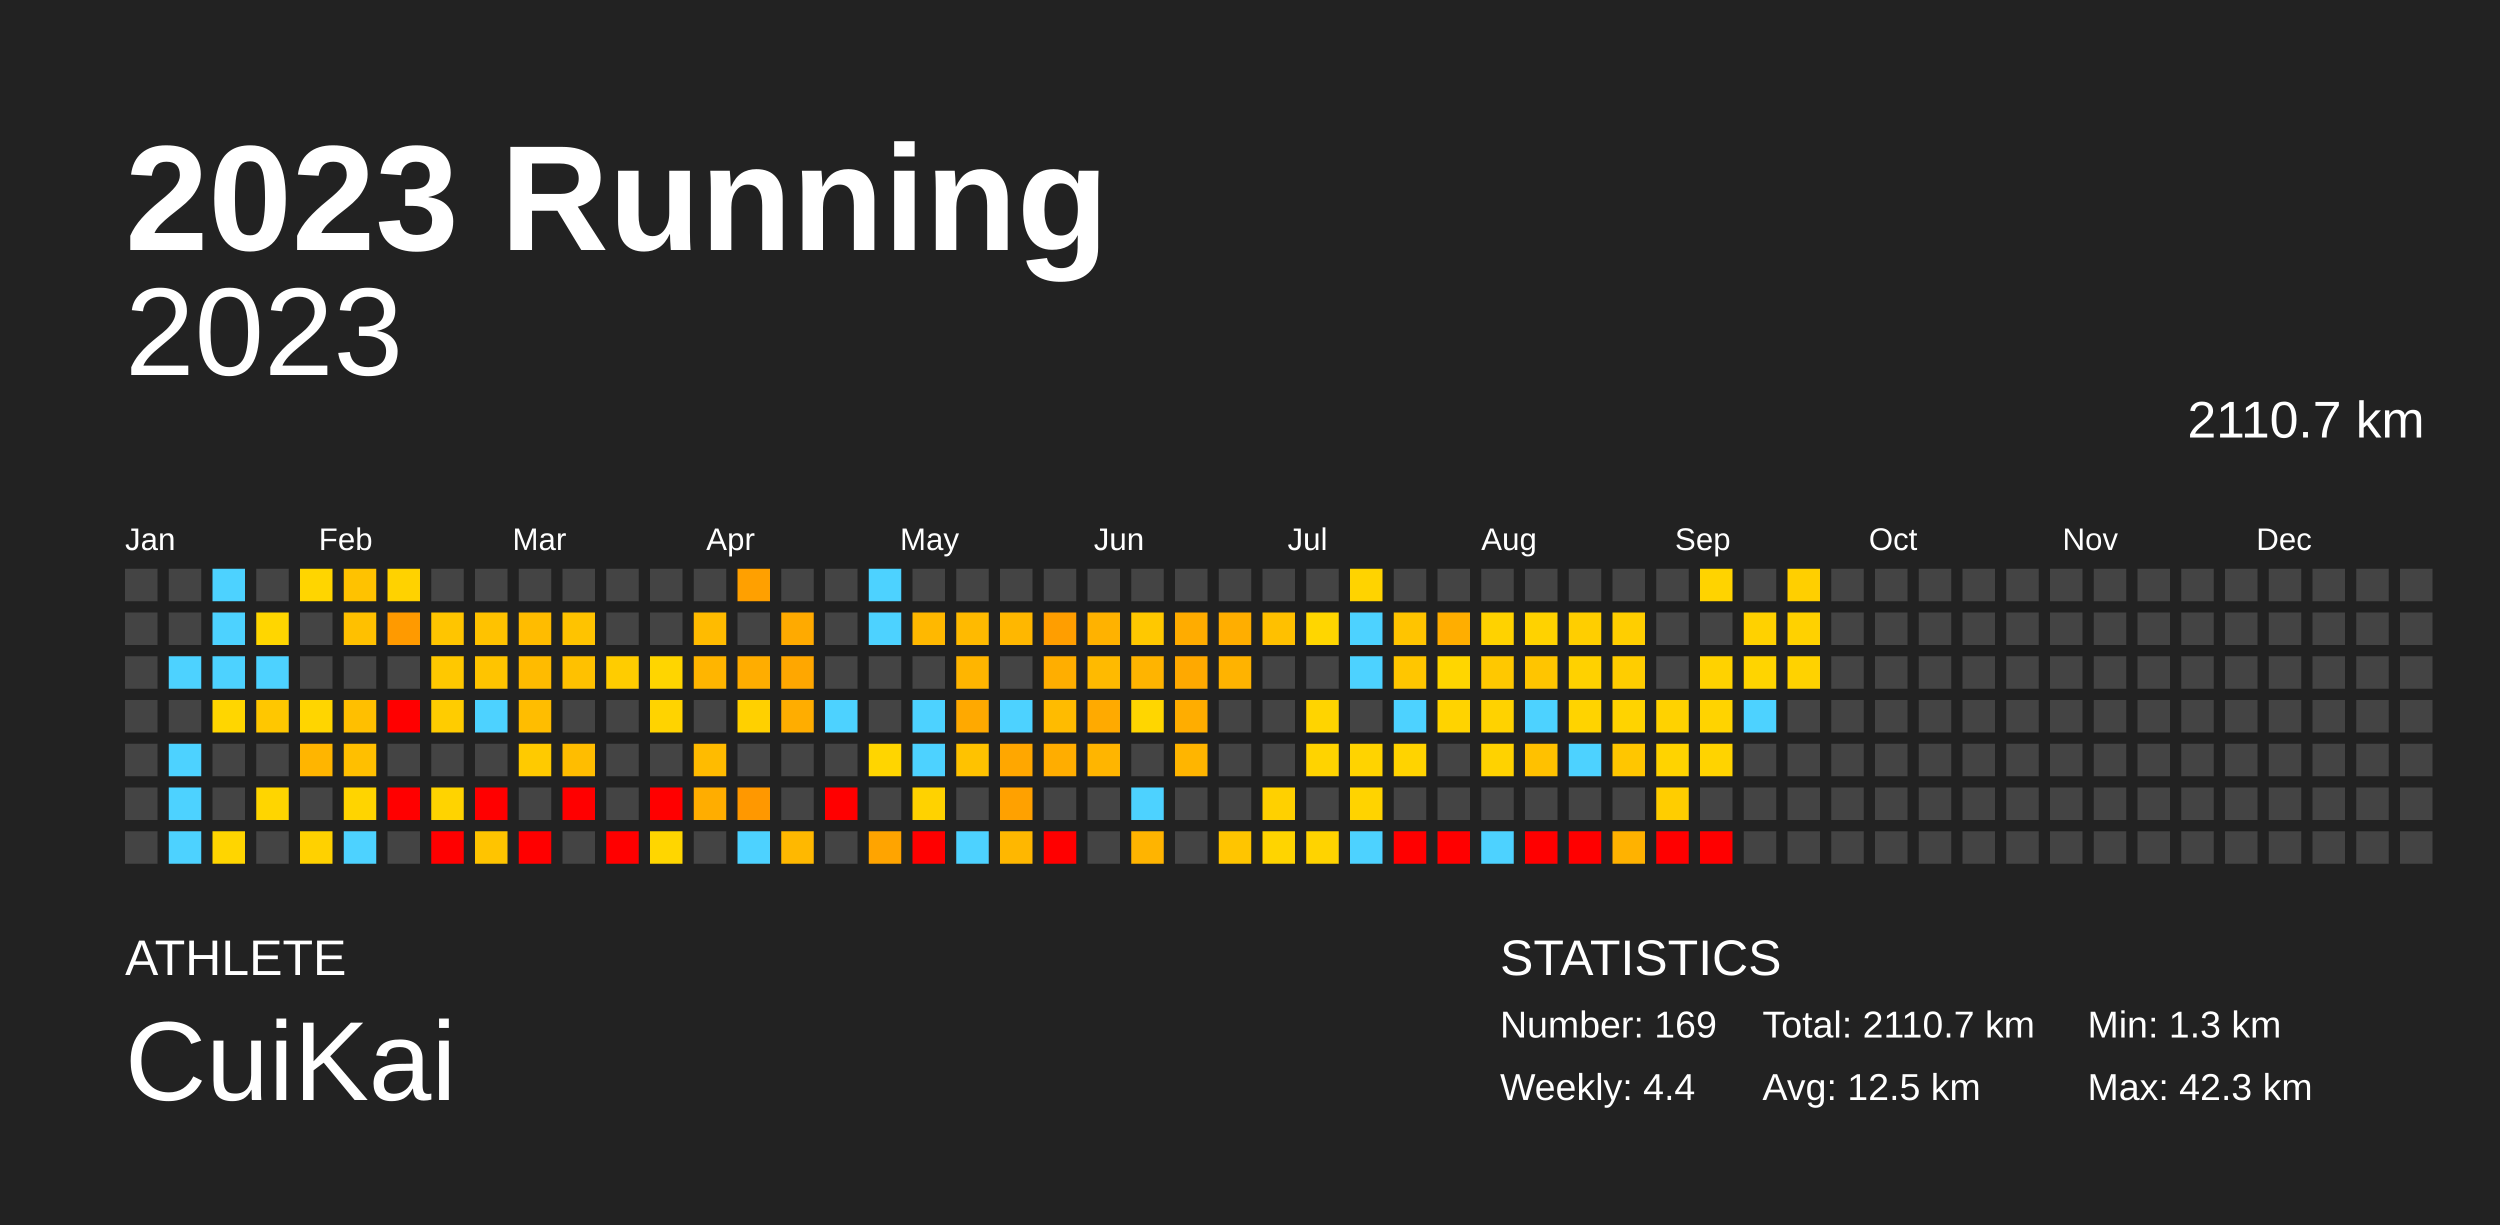
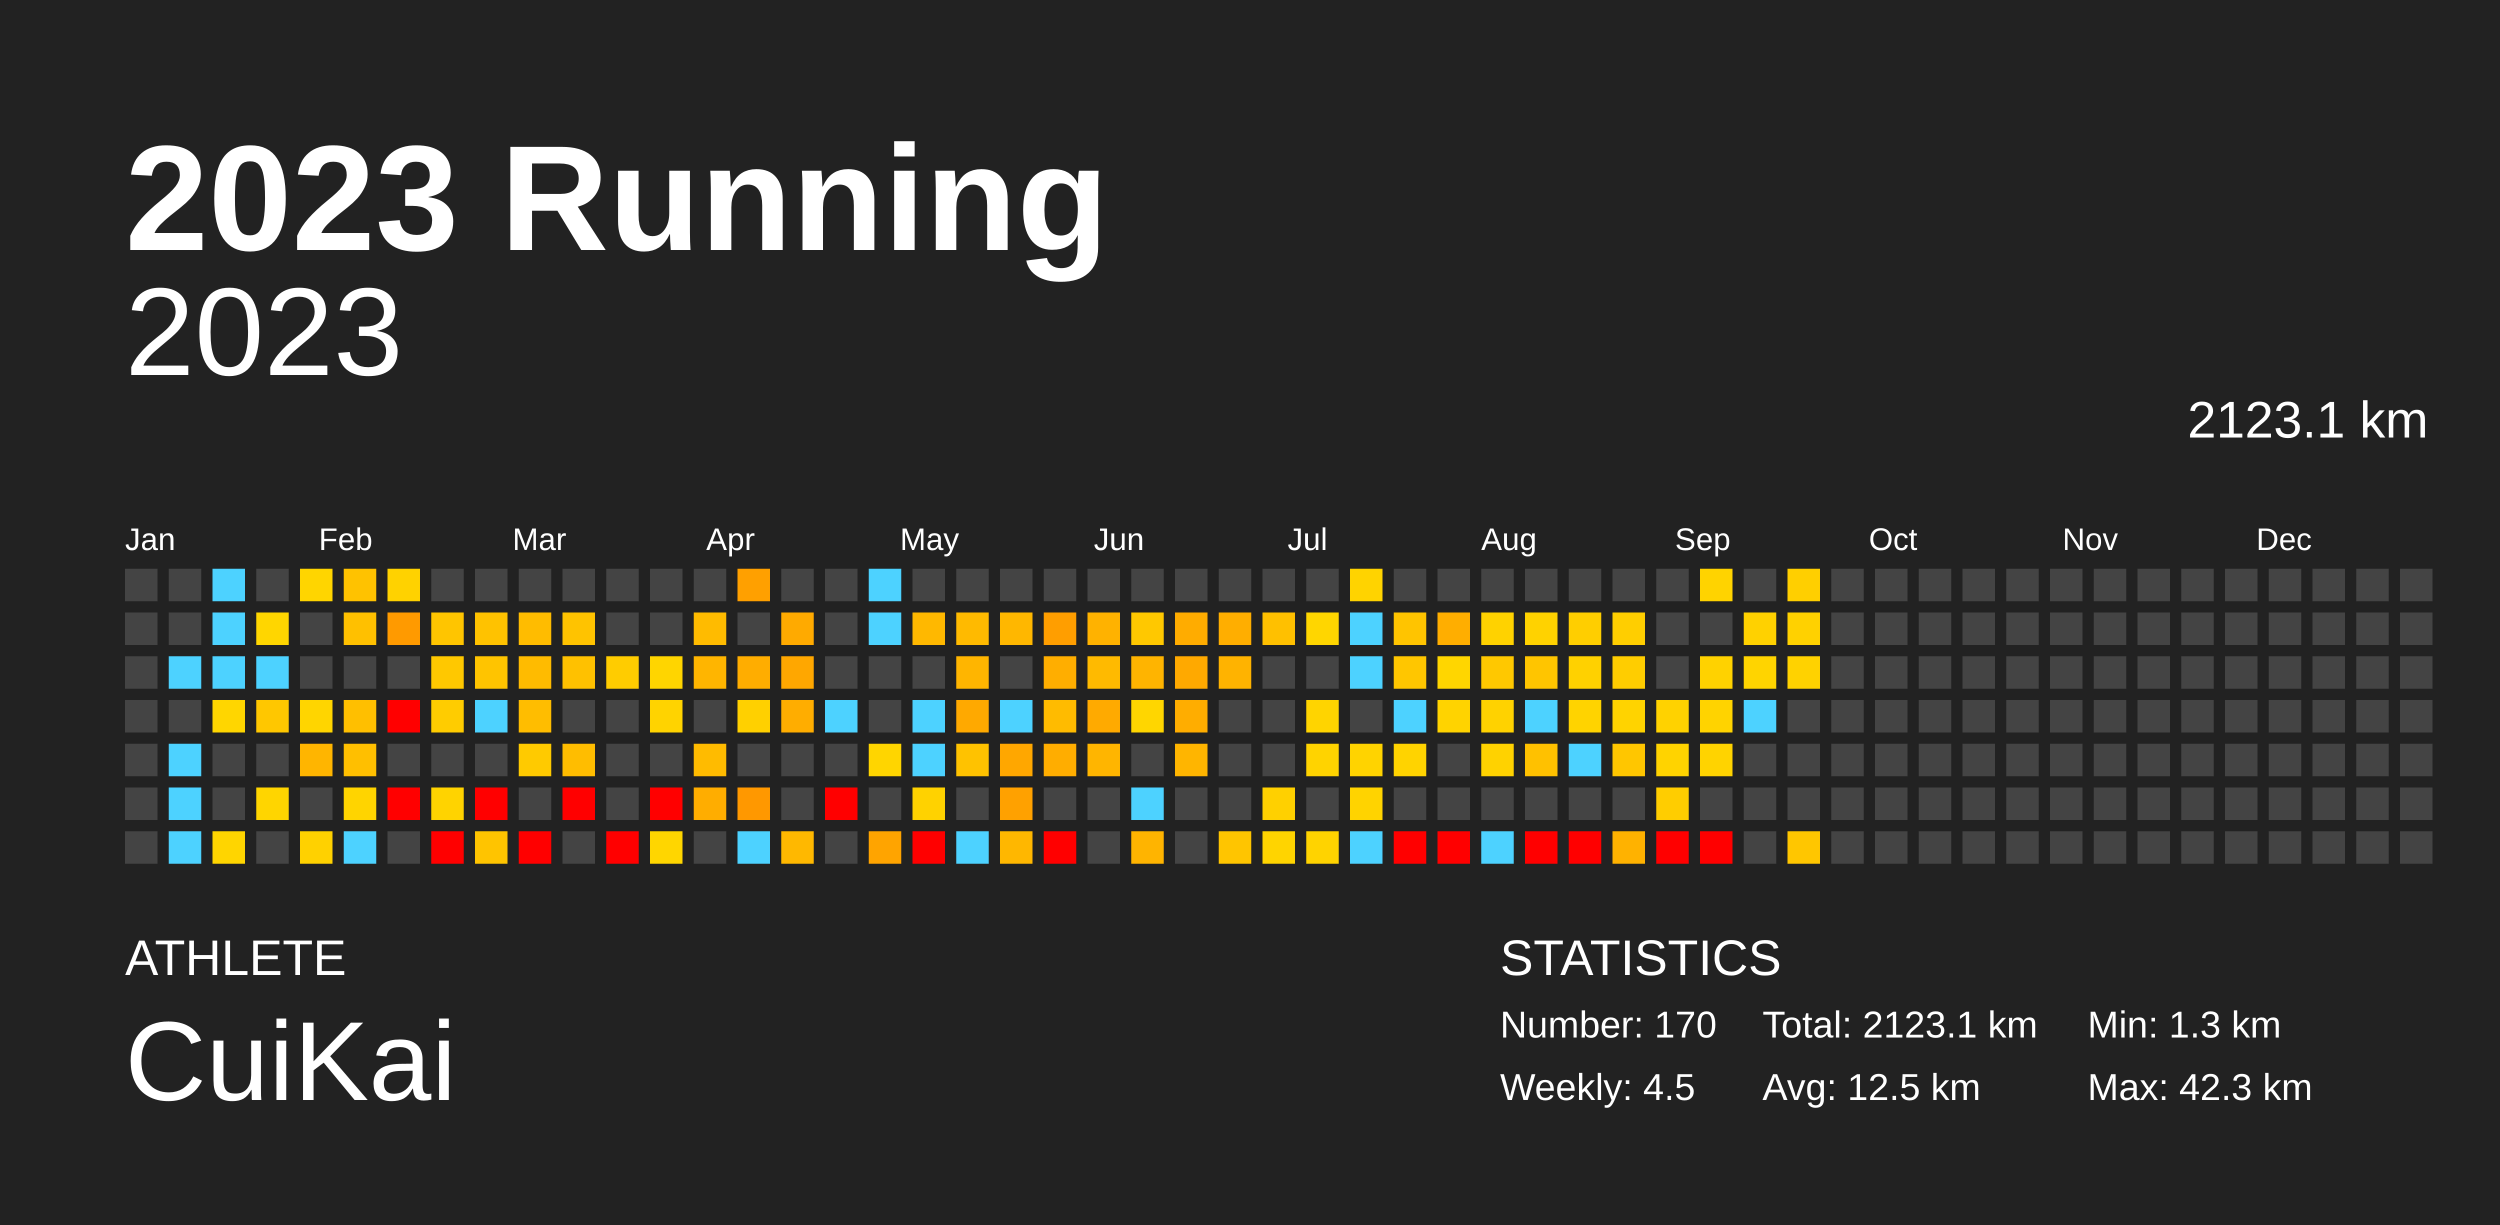
<svg xmlns="http://www.w3.org/2000/svg" baseProfile="full" height="98mm" version="1.1" viewBox="0,0,200,98" width="200mm">
  <defs />
  <rect fill="#222222" height="98" width="200" x="0" y="0" />
  <text fill="#FFFFFF" style="font-size:12px; font-family:Arial; font-weight:bold;" x="10" y="20">2023 Running</text>
  <text fill="#FFFFFF" style="font-size:4px; font-family:Arial" x="10" y="78">ATHLETE</text>
  <text fill="#FFFFFF" style="font-size:9px; font-family:Arial" x="10" y="88">CuiKai</text>
  <text fill="#FFFFFF" style="font-size:4px; font-family:Arial" x="120" y="78">STATISTICS</text>
-   <text fill="#FFFFFF" style="font-size:3px; font-family:Arial" x="120" y="83">Number: 169</text>
-   <text fill="#FFFFFF" style="font-size:3px; font-family:Arial" x="120" y="88">Weekly: 4.4</text>
-   <text fill="#FFFFFF" style="font-size:3px; font-family:Arial" x="141" y="83">Total: 2110.7 km</text>
+   <text fill="#FFFFFF" style="font-size:3px; font-family:Arial" x="120" y="83">Number: 170</text>
+   <text fill="#FFFFFF" style="font-size:3px; font-family:Arial" x="120" y="88">Weekly: 4.5</text>
+   <text fill="#FFFFFF" style="font-size:3px; font-family:Arial" x="141" y="83">Total: 2123.1 km</text>
  <text fill="#FFFFFF" style="font-size:3px; font-family:Arial" x="141" y="88">Avg: 12.5 km</text>
  <text fill="#FFFFFF" style="font-size:3px; font-family:Arial" x="167" y="83">Min: 1.3 km</text>
  <text fill="#FFFFFF" style="font-size:3px; font-family:Arial" x="167" y="88">Max: 42.3 km</text>
  <text alignment-baseline="hanging" fill="#FFFFFF" style="font-size:10.0px; font-family:Arial;" x="10" y="30">2023</text>
-   <text alignment-baseline="hanging" fill="#FFFFFF" style="font-size:4.125px; font-family:Arial;" x="175" y="35">2110.7 km</text>
+   <text alignment-baseline="hanging" fill="#FFFFFF" style="font-size:4.125px; font-family:Arial;" x="175" y="35">2123.1 km</text>
  <text fill="#FFFFFF" style="font-size:2.5px; font-family:Arial" x="10.0" y="44">Jan</text>
  <text fill="#FFFFFF" style="font-size:2.5px; font-family:Arial" x="25.5" y="44">Feb</text>
  <text fill="#FFFFFF" style="font-size:2.5px; font-family:Arial" x="41.0" y="44">Mar</text>
  <text fill="#FFFFFF" style="font-size:2.5px; font-family:Arial" x="56.5" y="44">Apr</text>
  <text fill="#FFFFFF" style="font-size:2.5px; font-family:Arial" x="72.0" y="44">May</text>
  <text fill="#FFFFFF" style="font-size:2.5px; font-family:Arial" x="87.5" y="44">Jun</text>
  <text fill="#FFFFFF" style="font-size:2.5px; font-family:Arial" x="103.0" y="44">Jul</text>
  <text fill="#FFFFFF" style="font-size:2.5px; font-family:Arial" x="118.5" y="44">Aug</text>
  <text fill="#FFFFFF" style="font-size:2.5px; font-family:Arial" x="134.0" y="44">Sep</text>
  <text fill="#FFFFFF" style="font-size:2.5px; font-family:Arial" x="149.5" y="44">Oct</text>
  <text fill="#FFFFFF" style="font-size:2.5px; font-family:Arial" x="165.0" y="44">Nov</text>
  <text fill="#FFFFFF" style="font-size:2.5px; font-family:Arial" x="180.5" y="44">Dec</text>
  <rect fill="#444444" height="2.6" width="2.6" x="10.0" y="45.5" />
  <rect fill="#444444" height="2.6" width="2.6" x="10.0" y="49.0" />
  <rect fill="#444444" height="2.6" width="2.6" x="10.0" y="52.5" />
  <rect fill="#444444" height="2.6" width="2.6" x="10.0" y="56.0" />
  <rect fill="#444444" height="2.6" width="2.6" x="10.0" y="59.5" />
  <rect fill="#444444" height="2.6" width="2.6" x="10.0" y="63.0" />
  <rect fill="#444444" height="2.6" width="2.6" x="10.0" y="66.5" />
  <rect fill="#444444" height="2.6" width="2.6" x="13.5" y="45.5" />
  <rect fill="#444444" height="2.6" width="2.6" x="13.5" y="49.0" />
  <rect fill="#4dd2ff" height="2.6" width="2.6" x="13.5" y="52.5" />
  <rect fill="#444444" height="2.6" width="2.6" x="13.5" y="56.0" />
  <rect fill="#4dd2ff" height="2.6" width="2.6" x="13.5" y="59.5" />
  <rect fill="#4dd2ff" height="2.6" width="2.6" x="13.5" y="63.0" />
  <rect fill="#4dd2ff" height="2.6" width="2.6" x="13.5" y="66.5" />
  <rect fill="#4dd2ff" height="2.6" width="2.6" x="17.0" y="45.5" />
  <rect fill="#4dd2ff" height="2.6" width="2.6" x="17.0" y="49.0" />
  <rect fill="#4dd2ff" height="2.6" width="2.6" x="17.0" y="52.5" />
  <rect fill="#ffd600" height="2.6" width="2.6" x="17.0" y="56.0" />
  <rect fill="#444444" height="2.6" width="2.6" x="17.0" y="59.5" />
  <rect fill="#444444" height="2.6" width="2.6" x="17.0" y="63.0" />
  <rect fill="#ffd500" height="2.6" width="2.6" x="17.0" y="66.5" />
  <rect fill="#444444" height="2.6" width="2.6" x="20.5" y="45.5" />
  <rect fill="#ffd600" height="2.6" width="2.6" x="20.5" y="49.0" />
  <rect fill="#4dd2ff" height="2.6" width="2.6" x="20.5" y="52.5" />
  <rect fill="#ffc700" height="2.6" width="2.6" x="20.5" y="56.0" />
  <rect fill="#444444" height="2.6" width="2.6" x="20.5" y="59.5" />
  <rect fill="#ffd500" height="2.6" width="2.6" x="20.5" y="63.0" />
  <rect fill="#444444" height="2.6" width="2.6" x="20.5" y="66.5" />
  <rect fill="#ffd500" height="2.6" width="2.6" x="24.0" y="45.5" />
  <rect fill="#444444" height="2.6" width="2.6" x="24.0" y="49.0" />
  <rect fill="#444444" height="2.6" width="2.6" x="24.0" y="52.5" />
  <rect fill="#ffd500" height="2.6" width="2.6" x="24.0" y="56.0" />
  <rect fill="#ffb500" height="2.6" width="2.6" x="24.0" y="59.5" />
  <rect fill="#444444" height="2.6" width="2.6" x="24.0" y="63.0" />
  <rect fill="#ffd100" height="2.6" width="2.6" x="24.0" y="66.5" />
  <rect fill="#ffc200" height="2.6" width="2.6" x="27.5" y="45.5" />
  <rect fill="#ffc000" height="2.6" width="2.6" x="27.5" y="49.0" />
  <rect fill="#444444" height="2.6" width="2.6" x="27.5" y="52.5" />
  <rect fill="#ffbf00" height="2.6" width="2.6" x="27.5" y="56.0" />
  <rect fill="#ffbf00" height="2.6" width="2.6" x="27.5" y="59.5" />
  <rect fill="#ffd400" height="2.6" width="2.6" x="27.5" y="63.0" />
  <rect fill="#4dd2ff" height="2.6" width="2.6" x="27.5" y="66.5" />
  <rect fill="#ffd200" height="2.6" width="2.6" x="31.0" y="45.5" />
  <rect fill="#ff9a00" height="2.6" width="2.6" x="31.0" y="49.0" />
  <rect fill="#444444" height="2.6" width="2.6" x="31.0" y="52.5" />
  <rect fill="red" height="2.6" width="2.6" x="31.0" y="56.0" />
  <rect fill="#444444" height="2.6" width="2.6" x="31.0" y="59.5" />
  <rect fill="red" height="2.6" width="2.6" x="31.0" y="63.0" />
  <rect fill="#444444" height="2.6" width="2.6" x="31.0" y="66.5" />
  <rect fill="#444444" height="2.6" width="2.6" x="34.5" y="45.5" />
  <rect fill="#ffc500" height="2.6" width="2.6" x="34.5" y="49.0" />
  <rect fill="#ffc800" height="2.6" width="2.6" x="34.5" y="52.5" />
  <rect fill="#ffcc00" height="2.6" width="2.6" x="34.5" y="56.0" />
  <rect fill="#444444" height="2.6" width="2.6" x="34.5" y="59.5" />
  <rect fill="#ffd300" height="2.6" width="2.6" x="34.5" y="63.0" />
  <rect fill="red" height="2.6" width="2.6" x="34.5" y="66.5" />
  <rect fill="#444444" height="2.6" width="2.6" x="38.0" y="45.5" />
  <rect fill="#ffc200" height="2.6" width="2.6" x="38.0" y="49.0" />
  <rect fill="#ffc400" height="2.6" width="2.6" x="38.0" y="52.5" />
  <rect fill="#4dd2ff" height="2.6" width="2.6" x="38.0" y="56.0" />
  <rect fill="#444444" height="2.6" width="2.6" x="38.0" y="59.5" />
  <rect fill="red" height="2.6" width="2.6" x="38.0" y="63.0" />
  <rect fill="#ffc400" height="2.6" width="2.6" x="38.0" y="66.5" />
  <rect fill="#444444" height="2.6" width="2.6" x="41.5" y="45.5" />
  <rect fill="#ffbc00" height="2.6" width="2.6" x="41.5" y="49.0" />
  <rect fill="#ffbb00" height="2.6" width="2.6" x="41.5" y="52.5" />
  <rect fill="#ffbd00" height="2.6" width="2.6" x="41.5" y="56.0" />
  <rect fill="#ffca00" height="2.6" width="2.6" x="41.5" y="59.5" />
  <rect fill="#444444" height="2.6" width="2.6" x="41.5" y="63.0" />
  <rect fill="red" height="2.6" width="2.6" x="41.5" y="66.5" />
  <rect fill="#444444" height="2.6" width="2.6" x="45.0" y="45.5" />
  <rect fill="#ffc300" height="2.6" width="2.6" x="45.0" y="49.0" />
  <rect fill="#ffc100" height="2.6" width="2.6" x="45.0" y="52.5" />
  <rect fill="#444444" height="2.6" width="2.6" x="45.0" y="56.0" />
  <rect fill="#ffbd00" height="2.6" width="2.6" x="45.0" y="59.5" />
  <rect fill="red" height="2.6" width="2.6" x="45.0" y="63.0" />
  <rect fill="#444444" height="2.6" width="2.6" x="45.0" y="66.5" />
  <rect fill="#444444" height="2.6" width="2.6" x="48.5" y="45.5" />
  <rect fill="#444444" height="2.6" width="2.6" x="48.5" y="49.0" />
  <rect fill="#ffcc00" height="2.6" width="2.6" x="48.5" y="52.5" />
  <rect fill="#444444" height="2.6" width="2.6" x="48.5" y="56.0" />
  <rect fill="#444444" height="2.6" width="2.6" x="48.5" y="59.5" />
  <rect fill="#444444" height="2.6" width="2.6" x="48.5" y="63.0" />
  <rect fill="red" height="2.6" width="2.6" x="48.5" y="66.5" />
  <rect fill="#444444" height="2.6" width="2.6" x="52.0" y="45.5" />
  <rect fill="#444444" height="2.6" width="2.6" x="52.0" y="49.0" />
  <rect fill="#ffd500" height="2.6" width="2.6" x="52.0" y="52.5" />
  <rect fill="#ffd300" height="2.6" width="2.6" x="52.0" y="56.0" />
  <rect fill="#444444" height="2.6" width="2.6" x="52.0" y="59.5" />
  <rect fill="red" height="2.6" width="2.6" x="52.0" y="63.0" />
  <rect fill="#ffd600" height="2.6" width="2.6" x="52.0" y="66.5" />
  <rect fill="#444444" height="2.6" width="2.6" x="55.5" y="45.5" />
  <rect fill="#ffbb00" height="2.6" width="2.6" x="55.5" y="49.0" />
  <rect fill="#ffb500" height="2.6" width="2.6" x="55.5" y="52.5" />
  <rect fill="#444444" height="2.6" width="2.6" x="55.5" y="56.0" />
  <rect fill="#ffbb00" height="2.6" width="2.6" x="55.5" y="59.5" />
  <rect fill="#ffad00" height="2.6" width="2.6" x="55.5" y="63.0" />
  <rect fill="#444444" height="2.6" width="2.6" x="55.5" y="66.5" />
  <rect fill="#ffa000" height="2.6" width="2.6" x="59.0" y="45.5" />
  <rect fill="#444444" height="2.6" width="2.6" x="59.0" y="49.0" />
  <rect fill="#ffad00" height="2.6" width="2.6" x="59.0" y="52.5" />
  <rect fill="#ffd000" height="2.6" width="2.6" x="59.0" y="56.0" />
  <rect fill="#444444" height="2.6" width="2.6" x="59.0" y="59.5" />
  <rect fill="#ff9800" height="2.6" width="2.6" x="59.0" y="63.0" />
  <rect fill="#4dd2ff" height="2.6" width="2.6" x="59.0" y="66.5" />
  <rect fill="#444444" height="2.6" width="2.6" x="62.5" y="45.5" />
  <rect fill="#ffaa00" height="2.6" width="2.6" x="62.5" y="49.0" />
  <rect fill="#ffa700" height="2.6" width="2.6" x="62.5" y="52.5" />
  <rect fill="#ffad00" height="2.6" width="2.6" x="62.5" y="56.0" />
  <rect fill="#444444" height="2.6" width="2.6" x="62.5" y="59.5" />
  <rect fill="#444444" height="2.6" width="2.6" x="62.5" y="63.0" />
  <rect fill="#ffb800" height="2.6" width="2.6" x="62.5" y="66.5" />
  <rect fill="#444444" height="2.6" width="2.6" x="66.0" y="45.5" />
  <rect fill="#444444" height="2.6" width="2.6" x="66.0" y="49.0" />
  <rect fill="#444444" height="2.6" width="2.6" x="66.0" y="52.5" />
  <rect fill="#4dd2ff" height="2.6" width="2.6" x="66.0" y="56.0" />
  <rect fill="#444444" height="2.6" width="2.6" x="66.0" y="59.5" />
  <rect fill="red" height="2.6" width="2.6" x="66.0" y="63.0" />
  <rect fill="#444444" height="2.6" width="2.6" x="66.0" y="66.5" />
  <rect fill="#4dd2ff" height="2.6" width="2.6" x="69.5" y="45.5" />
  <rect fill="#4dd2ff" height="2.6" width="2.6" x="69.5" y="49.0" />
  <rect fill="#444444" height="2.6" width="2.6" x="69.5" y="52.5" />
  <rect fill="#444444" height="2.6" width="2.6" x="69.5" y="56.0" />
  <rect fill="#ffd500" height="2.6" width="2.6" x="69.5" y="59.5" />
  <rect fill="#444444" height="2.6" width="2.6" x="69.5" y="63.0" />
  <rect fill="#ffa400" height="2.6" width="2.6" x="69.5" y="66.5" />
  <rect fill="#444444" height="2.6" width="2.6" x="73.0" y="45.5" />
  <rect fill="#ffb800" height="2.6" width="2.6" x="73.0" y="49.0" />
  <rect fill="#444444" height="2.6" width="2.6" x="73.0" y="52.5" />
  <rect fill="#4dd2ff" height="2.6" width="2.6" x="73.0" y="56.0" />
  <rect fill="#4dd2ff" height="2.6" width="2.6" x="73.0" y="59.5" />
  <rect fill="#ffd200" height="2.6" width="2.6" x="73.0" y="63.0" />
  <rect fill="red" height="2.6" width="2.6" x="73.0" y="66.5" />
  <rect fill="#444444" height="2.6" width="2.6" x="76.5" y="45.5" />
  <rect fill="#ffba00" height="2.6" width="2.6" x="76.5" y="49.0" />
  <rect fill="#ffb500" height="2.6" width="2.6" x="76.5" y="52.5" />
  <rect fill="#ffa900" height="2.6" width="2.6" x="76.5" y="56.0" />
  <rect fill="#ffc200" height="2.6" width="2.6" x="76.5" y="59.5" />
  <rect fill="#444444" height="2.6" width="2.6" x="76.5" y="63.0" />
  <rect fill="#4dd2ff" height="2.6" width="2.6" x="76.5" y="66.5" />
  <rect fill="#444444" height="2.6" width="2.6" x="80.0" y="45.5" />
  <rect fill="#ffb700" height="2.6" width="2.6" x="80.0" y="49.0" />
  <rect fill="#444444" height="2.6" width="2.6" x="80.0" y="52.5" />
  <rect fill="#4dd2ff" height="2.6" width="2.6" x="80.0" y="56.0" />
  <rect fill="#ffa700" height="2.6" width="2.6" x="80.0" y="59.5" />
  <rect fill="#ffa100" height="2.6" width="2.6" x="80.0" y="63.0" />
  <rect fill="#ffb700" height="2.6" width="2.6" x="80.0" y="66.5" />
  <rect fill="#444444" height="2.6" width="2.6" x="83.5" y="45.5" />
  <rect fill="#ff9e00" height="2.6" width="2.6" x="83.5" y="49.0" />
  <rect fill="#ffae00" height="2.6" width="2.6" x="83.5" y="52.5" />
  <rect fill="#ffbb00" height="2.6" width="2.6" x="83.5" y="56.0" />
  <rect fill="#ffad00" height="2.6" width="2.6" x="83.5" y="59.5" />
  <rect fill="#444444" height="2.6" width="2.6" x="83.5" y="63.0" />
  <rect fill="red" height="2.6" width="2.6" x="83.5" y="66.5" />
  <rect fill="#444444" height="2.6" width="2.6" x="87.0" y="45.5" />
  <rect fill="#ffb200" height="2.6" width="2.6" x="87.0" y="49.0" />
  <rect fill="#ffba00" height="2.6" width="2.6" x="87.0" y="52.5" />
  <rect fill="#ffaa00" height="2.6" width="2.6" x="87.0" y="56.0" />
  <rect fill="#ffb500" height="2.6" width="2.6" x="87.0" y="59.5" />
  <rect fill="#444444" height="2.6" width="2.6" x="87.0" y="63.0" />
  <rect fill="#444444" height="2.6" width="2.6" x="87.0" y="66.5" />
  <rect fill="#444444" height="2.6" width="2.6" x="90.5" y="45.5" />
  <rect fill="#ffc800" height="2.6" width="2.6" x="90.5" y="49.0" />
  <rect fill="#ffb400" height="2.6" width="2.6" x="90.5" y="52.5" />
  <rect fill="#ffd600" height="2.6" width="2.6" x="90.5" y="56.0" />
  <rect fill="#444444" height="2.6" width="2.6" x="90.5" y="59.5" />
  <rect fill="#4dd2ff" height="2.6" width="2.6" x="90.5" y="63.0" />
  <rect fill="#ffb400" height="2.6" width="2.6" x="90.5" y="66.5" />
  <rect fill="#444444" height="2.6" width="2.6" x="94.0" y="45.5" />
  <rect fill="#ffac00" height="2.6" width="2.6" x="94.0" y="49.0" />
  <rect fill="#ffa900" height="2.6" width="2.6" x="94.0" y="52.5" />
  <rect fill="#ffad00" height="2.6" width="2.6" x="94.0" y="56.0" />
  <rect fill="#ffb500" height="2.6" width="2.6" x="94.0" y="59.5" />
  <rect fill="#444444" height="2.6" width="2.6" x="94.0" y="63.0" />
  <rect fill="#444444" height="2.6" width="2.6" x="94.0" y="66.5" />
  <rect fill="#444444" height="2.6" width="2.6" x="97.5" y="45.5" />
  <rect fill="#ffae00" height="2.6" width="2.6" x="97.5" y="49.0" />
  <rect fill="#ffb300" height="2.6" width="2.6" x="97.5" y="52.5" />
  <rect fill="#444444" height="2.6" width="2.6" x="97.5" y="56.0" />
  <rect fill="#444444" height="2.6" width="2.6" x="97.5" y="59.5" />
  <rect fill="#444444" height="2.6" width="2.6" x="97.5" y="63.0" />
  <rect fill="#ffc500" height="2.6" width="2.6" x="97.5" y="66.5" />
  <rect fill="#444444" height="2.6" width="2.6" x="101.0" y="45.5" />
  <rect fill="#ffc000" height="2.6" width="2.6" x="101.0" y="49.0" />
  <rect fill="#444444" height="2.6" width="2.6" x="101.0" y="52.5" />
  <rect fill="#444444" height="2.6" width="2.6" x="101.0" y="56.0" />
  <rect fill="#444444" height="2.6" width="2.6" x="101.0" y="59.5" />
  <rect fill="#ffd000" height="2.6" width="2.6" x="101.0" y="63.0" />
  <rect fill="#ffd400" height="2.6" width="2.6" x="101.0" y="66.5" />
  <rect fill="#444444" height="2.6" width="2.6" x="104.5" y="45.5" />
  <rect fill="#ffd600" height="2.6" width="2.6" x="104.5" y="49.0" />
  <rect fill="#444444" height="2.6" width="2.6" x="104.5" y="52.5" />
  <rect fill="#ffd400" height="2.6" width="2.6" x="104.5" y="56.0" />
  <rect fill="#ffd300" height="2.6" width="2.6" x="104.5" y="59.5" />
  <rect fill="#444444" height="2.6" width="2.6" x="104.5" y="63.0" />
  <rect fill="#ffd300" height="2.6" width="2.6" x="104.5" y="66.5" />
  <rect fill="#ffd300" height="2.6" width="2.6" x="108.0" y="45.5" />
  <rect fill="#4dd2ff" height="2.6" width="2.6" x="108.0" y="49.0" />
  <rect fill="#4dd2ff" height="2.6" width="2.6" x="108.0" y="52.5" />
  <rect fill="#444444" height="2.6" width="2.6" x="108.0" y="56.0" />
  <rect fill="#ffd300" height="2.6" width="2.6" x="108.0" y="59.5" />
  <rect fill="#ffd300" height="2.6" width="2.6" x="108.0" y="63.0" />
  <rect fill="#4dd2ff" height="2.6" width="2.6" x="108.0" y="66.5" />
  <rect fill="#444444" height="2.6" width="2.6" x="111.5" y="45.5" />
  <rect fill="#ffc400" height="2.6" width="2.6" x="111.5" y="49.0" />
  <rect fill="#ffc600" height="2.6" width="2.6" x="111.5" y="52.5" />
  <rect fill="#4dd2ff" height="2.6" width="2.6" x="111.5" y="56.0" />
  <rect fill="#ffd300" height="2.6" width="2.6" x="111.5" y="59.5" />
  <rect fill="#444444" height="2.6" width="2.6" x="111.5" y="63.0" />
  <rect fill="red" height="2.6" width="2.6" x="111.5" y="66.5" />
  <rect fill="#444444" height="2.6" width="2.6" x="115.0" y="45.5" />
  <rect fill="#ffae00" height="2.6" width="2.6" x="115.0" y="49.0" />
  <rect fill="#ffd600" height="2.6" width="2.6" x="115.0" y="52.5" />
  <rect fill="#ffd300" height="2.6" width="2.6" x="115.0" y="56.0" />
  <rect fill="#444444" height="2.6" width="2.6" x="115.0" y="59.5" />
  <rect fill="#444444" height="2.6" width="2.6" x="115.0" y="63.0" />
  <rect fill="red" height="2.6" width="2.6" x="115.0" y="66.5" />
  <rect fill="#444444" height="2.6" width="2.6" x="118.5" y="45.5" />
  <rect fill="#ffd200" height="2.6" width="2.6" x="118.5" y="49.0" />
  <rect fill="#ffc800" height="2.6" width="2.6" x="118.5" y="52.5" />
  <rect fill="#ffd200" height="2.6" width="2.6" x="118.5" y="56.0" />
  <rect fill="#ffd200" height="2.6" width="2.6" x="118.5" y="59.5" />
  <rect fill="#444444" height="2.6" width="2.6" x="118.5" y="63.0" />
  <rect fill="#4dd2ff" height="2.6" width="2.6" x="118.5" y="66.5" />
  <rect fill="#444444" height="2.6" width="2.6" x="122.0" y="45.5" />
  <rect fill="#ffd200" height="2.6" width="2.6" x="122.0" y="49.0" />
  <rect fill="#ffc500" height="2.6" width="2.6" x="122.0" y="52.5" />
  <rect fill="#4dd2ff" height="2.6" width="2.6" x="122.0" y="56.0" />
  <rect fill="#ffc100" height="2.6" width="2.6" x="122.0" y="59.5" />
  <rect fill="#444444" height="2.6" width="2.6" x="122.0" y="63.0" />
  <rect fill="red" height="2.6" width="2.6" x="122.0" y="66.5" />
  <rect fill="#444444" height="2.6" width="2.6" x="125.5" y="45.5" />
  <rect fill="#ffce00" height="2.6" width="2.6" x="125.5" y="49.0" />
  <rect fill="#ffd100" height="2.6" width="2.6" x="125.5" y="52.5" />
  <rect fill="#ffd300" height="2.6" width="2.6" x="125.5" y="56.0" />
  <rect fill="#4dd2ff" height="2.6" width="2.6" x="125.5" y="59.5" />
  <rect fill="#444444" height="2.6" width="2.6" x="125.5" y="63.0" />
  <rect fill="red" height="2.6" width="2.6" x="125.5" y="66.5" />
  <rect fill="#444444" height="2.6" width="2.6" x="129.0" y="45.5" />
  <rect fill="#ffce00" height="2.6" width="2.6" x="129.0" y="49.0" />
  <rect fill="#ffcd00" height="2.6" width="2.6" x="129.0" y="52.5" />
  <rect fill="#ffd300" height="2.6" width="2.6" x="129.0" y="56.0" />
  <rect fill="#ffc600" height="2.6" width="2.6" x="129.0" y="59.5" />
  <rect fill="#444444" height="2.6" width="2.6" x="129.0" y="63.0" />
  <rect fill="#ffb200" height="2.6" width="2.6" x="129.0" y="66.5" />
  <rect fill="#444444" height="2.6" width="2.6" x="132.5" y="45.5" />
  <rect fill="#444444" height="2.6" width="2.6" x="132.5" y="49.0" />
  <rect fill="#444444" height="2.6" width="2.6" x="132.5" y="52.5" />
  <rect fill="#ffd200" height="2.6" width="2.6" x="132.5" y="56.0" />
  <rect fill="#ffd300" height="2.6" width="2.6" x="132.5" y="59.5" />
  <rect fill="#ffcd00" height="2.6" width="2.6" x="132.5" y="63.0" />
  <rect fill="red" height="2.6" width="2.6" x="132.5" y="66.5" />
  <rect fill="#ffd300" height="2.6" width="2.6" x="136.0" y="45.5" />
  <rect fill="#444444" height="2.6" width="2.6" x="136.0" y="49.0" />
  <rect fill="#ffd200" height="2.6" width="2.6" x="136.0" y="52.5" />
  <rect fill="#ffd300" height="2.6" width="2.6" x="136.0" y="56.0" />
  <rect fill="#ffd300" height="2.6" width="2.6" x="136.0" y="59.5" />
  <rect fill="#444444" height="2.6" width="2.6" x="136.0" y="63.0" />
  <rect fill="red" height="2.6" width="2.6" x="136.0" y="66.5" />
  <rect fill="#444444" height="2.6" width="2.6" x="139.5" y="45.5" />
  <rect fill="#ffd100" height="2.6" width="2.6" x="139.5" y="49.0" />
  <rect fill="#ffd400" height="2.6" width="2.6" x="139.5" y="52.5" />
  <rect fill="#4dd2ff" height="2.6" width="2.6" x="139.5" y="56.0" />
  <rect fill="#444444" height="2.6" width="2.6" x="139.5" y="59.5" />
  <rect fill="#444444" height="2.6" width="2.6" x="139.5" y="63.0" />
  <rect fill="#444444" height="2.6" width="2.6" x="139.5" y="66.5" />
  <rect fill="#ffcf00" height="2.6" width="2.6" x="143.0" y="45.5" />
  <rect fill="#ffd100" height="2.6" width="2.6" x="143.0" y="49.0" />
  <rect fill="#ffd200" height="2.6" width="2.6" x="143.0" y="52.5" />
  <rect fill="#444444" height="2.6" width="2.6" x="143.0" y="56.0" />
  <rect fill="#444444" height="2.6" width="2.6" x="143.0" y="59.5" />
  <rect fill="#444444" height="2.6" width="2.6" x="143.0" y="63.0" />
-   <rect fill="#444444" height="2.6" width="2.6" x="143.0" y="66.5" />
+   <rect fill="#ffc600" height="2.6" width="2.6" x="143.0" y="66.5" />
  <rect fill="#444444" height="2.6" width="2.6" x="146.5" y="45.5" />
  <rect fill="#444444" height="2.6" width="2.6" x="146.5" y="49.0" />
  <rect fill="#444444" height="2.6" width="2.6" x="146.5" y="52.5" />
  <rect fill="#444444" height="2.6" width="2.6" x="146.5" y="56.0" />
  <rect fill="#444444" height="2.6" width="2.6" x="146.5" y="59.5" />
  <rect fill="#444444" height="2.6" width="2.6" x="146.5" y="63.0" />
  <rect fill="#444444" height="2.6" width="2.6" x="146.5" y="66.5" />
  <rect fill="#444444" height="2.6" width="2.6" x="150.0" y="45.5" />
  <rect fill="#444444" height="2.6" width="2.6" x="150.0" y="49.0" />
  <rect fill="#444444" height="2.6" width="2.6" x="150.0" y="52.5" />
  <rect fill="#444444" height="2.6" width="2.6" x="150.0" y="56.0" />
  <rect fill="#444444" height="2.6" width="2.6" x="150.0" y="59.5" />
  <rect fill="#444444" height="2.6" width="2.6" x="150.0" y="63.0" />
  <rect fill="#444444" height="2.6" width="2.6" x="150.0" y="66.5" />
  <rect fill="#444444" height="2.6" width="2.6" x="153.5" y="45.5" />
  <rect fill="#444444" height="2.6" width="2.6" x="153.5" y="49.0" />
  <rect fill="#444444" height="2.6" width="2.6" x="153.5" y="52.5" />
  <rect fill="#444444" height="2.6" width="2.6" x="153.5" y="56.0" />
  <rect fill="#444444" height="2.6" width="2.6" x="153.5" y="59.5" />
  <rect fill="#444444" height="2.6" width="2.6" x="153.5" y="63.0" />
  <rect fill="#444444" height="2.6" width="2.6" x="153.5" y="66.5" />
  <rect fill="#444444" height="2.6" width="2.6" x="157.0" y="45.5" />
  <rect fill="#444444" height="2.6" width="2.6" x="157.0" y="49.0" />
  <rect fill="#444444" height="2.6" width="2.6" x="157.0" y="52.5" />
  <rect fill="#444444" height="2.6" width="2.6" x="157.0" y="56.0" />
  <rect fill="#444444" height="2.6" width="2.6" x="157.0" y="59.5" />
  <rect fill="#444444" height="2.6" width="2.6" x="157.0" y="63.0" />
  <rect fill="#444444" height="2.6" width="2.6" x="157.0" y="66.5" />
  <rect fill="#444444" height="2.6" width="2.6" x="160.5" y="45.5" />
  <rect fill="#444444" height="2.6" width="2.6" x="160.5" y="49.0" />
  <rect fill="#444444" height="2.6" width="2.6" x="160.5" y="52.5" />
  <rect fill="#444444" height="2.6" width="2.6" x="160.5" y="56.0" />
  <rect fill="#444444" height="2.6" width="2.6" x="160.5" y="59.5" />
  <rect fill="#444444" height="2.6" width="2.6" x="160.5" y="63.0" />
  <rect fill="#444444" height="2.6" width="2.6" x="160.5" y="66.5" />
  <rect fill="#444444" height="2.6" width="2.6" x="164.0" y="45.5" />
  <rect fill="#444444" height="2.6" width="2.6" x="164.0" y="49.0" />
  <rect fill="#444444" height="2.6" width="2.6" x="164.0" y="52.5" />
  <rect fill="#444444" height="2.6" width="2.6" x="164.0" y="56.0" />
  <rect fill="#444444" height="2.6" width="2.6" x="164.0" y="59.5" />
  <rect fill="#444444" height="2.6" width="2.6" x="164.0" y="63.0" />
  <rect fill="#444444" height="2.6" width="2.6" x="164.0" y="66.5" />
  <rect fill="#444444" height="2.6" width="2.6" x="167.5" y="45.5" />
  <rect fill="#444444" height="2.6" width="2.6" x="167.5" y="49.0" />
  <rect fill="#444444" height="2.6" width="2.6" x="167.5" y="52.5" />
  <rect fill="#444444" height="2.6" width="2.6" x="167.5" y="56.0" />
  <rect fill="#444444" height="2.6" width="2.6" x="167.5" y="59.5" />
  <rect fill="#444444" height="2.6" width="2.6" x="167.5" y="63.0" />
  <rect fill="#444444" height="2.6" width="2.6" x="167.5" y="66.5" />
  <rect fill="#444444" height="2.6" width="2.6" x="171.0" y="45.5" />
  <rect fill="#444444" height="2.6" width="2.6" x="171.0" y="49.0" />
  <rect fill="#444444" height="2.6" width="2.6" x="171.0" y="52.5" />
  <rect fill="#444444" height="2.6" width="2.6" x="171.0" y="56.0" />
  <rect fill="#444444" height="2.6" width="2.6" x="171.0" y="59.5" />
  <rect fill="#444444" height="2.6" width="2.6" x="171.0" y="63.0" />
  <rect fill="#444444" height="2.6" width="2.6" x="171.0" y="66.5" />
  <rect fill="#444444" height="2.6" width="2.6" x="174.5" y="45.5" />
  <rect fill="#444444" height="2.6" width="2.6" x="174.5" y="49.0" />
  <rect fill="#444444" height="2.6" width="2.6" x="174.5" y="52.5" />
  <rect fill="#444444" height="2.6" width="2.6" x="174.5" y="56.0" />
  <rect fill="#444444" height="2.6" width="2.6" x="174.5" y="59.5" />
  <rect fill="#444444" height="2.6" width="2.6" x="174.5" y="63.0" />
  <rect fill="#444444" height="2.6" width="2.6" x="174.5" y="66.5" />
  <rect fill="#444444" height="2.6" width="2.6" x="178.0" y="45.5" />
  <rect fill="#444444" height="2.6" width="2.6" x="178.0" y="49.0" />
  <rect fill="#444444" height="2.6" width="2.6" x="178.0" y="52.5" />
  <rect fill="#444444" height="2.6" width="2.6" x="178.0" y="56.0" />
  <rect fill="#444444" height="2.6" width="2.6" x="178.0" y="59.5" />
  <rect fill="#444444" height="2.6" width="2.6" x="178.0" y="63.0" />
  <rect fill="#444444" height="2.6" width="2.6" x="178.0" y="66.5" />
  <rect fill="#444444" height="2.6" width="2.6" x="181.5" y="45.5" />
  <rect fill="#444444" height="2.6" width="2.6" x="181.5" y="49.0" />
  <rect fill="#444444" height="2.6" width="2.6" x="181.5" y="52.5" />
  <rect fill="#444444" height="2.6" width="2.6" x="181.5" y="56.0" />
  <rect fill="#444444" height="2.6" width="2.6" x="181.5" y="59.5" />
  <rect fill="#444444" height="2.6" width="2.6" x="181.5" y="63.0" />
  <rect fill="#444444" height="2.6" width="2.6" x="181.5" y="66.5" />
  <rect fill="#444444" height="2.6" width="2.6" x="185.0" y="45.5" />
  <rect fill="#444444" height="2.6" width="2.6" x="185.0" y="49.0" />
  <rect fill="#444444" height="2.6" width="2.6" x="185.0" y="52.5" />
  <rect fill="#444444" height="2.6" width="2.6" x="185.0" y="56.0" />
  <rect fill="#444444" height="2.6" width="2.6" x="185.0" y="59.5" />
  <rect fill="#444444" height="2.6" width="2.6" x="185.0" y="63.0" />
  <rect fill="#444444" height="2.6" width="2.6" x="185.0" y="66.5" />
  <rect fill="#444444" height="2.6" width="2.6" x="188.5" y="45.5" />
  <rect fill="#444444" height="2.6" width="2.6" x="188.5" y="49.0" />
  <rect fill="#444444" height="2.6" width="2.6" x="188.5" y="52.5" />
  <rect fill="#444444" height="2.6" width="2.6" x="188.5" y="56.0" />
  <rect fill="#444444" height="2.6" width="2.6" x="188.5" y="59.5" />
  <rect fill="#444444" height="2.6" width="2.6" x="188.5" y="63.0" />
  <rect fill="#444444" height="2.6" width="2.6" x="188.5" y="66.5" />
  <rect fill="#444444" height="2.6" width="2.6" x="192.0" y="45.5" />
  <rect fill="#444444" height="2.6" width="2.6" x="192.0" y="49.0" />
  <rect fill="#444444" height="2.6" width="2.6" x="192.0" y="52.5" />
  <rect fill="#444444" height="2.6" width="2.6" x="192.0" y="56.0" />
  <rect fill="#444444" height="2.6" width="2.6" x="192.0" y="59.5" />
  <rect fill="#444444" height="2.6" width="2.6" x="192.0" y="63.0" />
  <rect fill="#444444" height="2.6" width="2.6" x="192.0" y="66.5" />
</svg>
